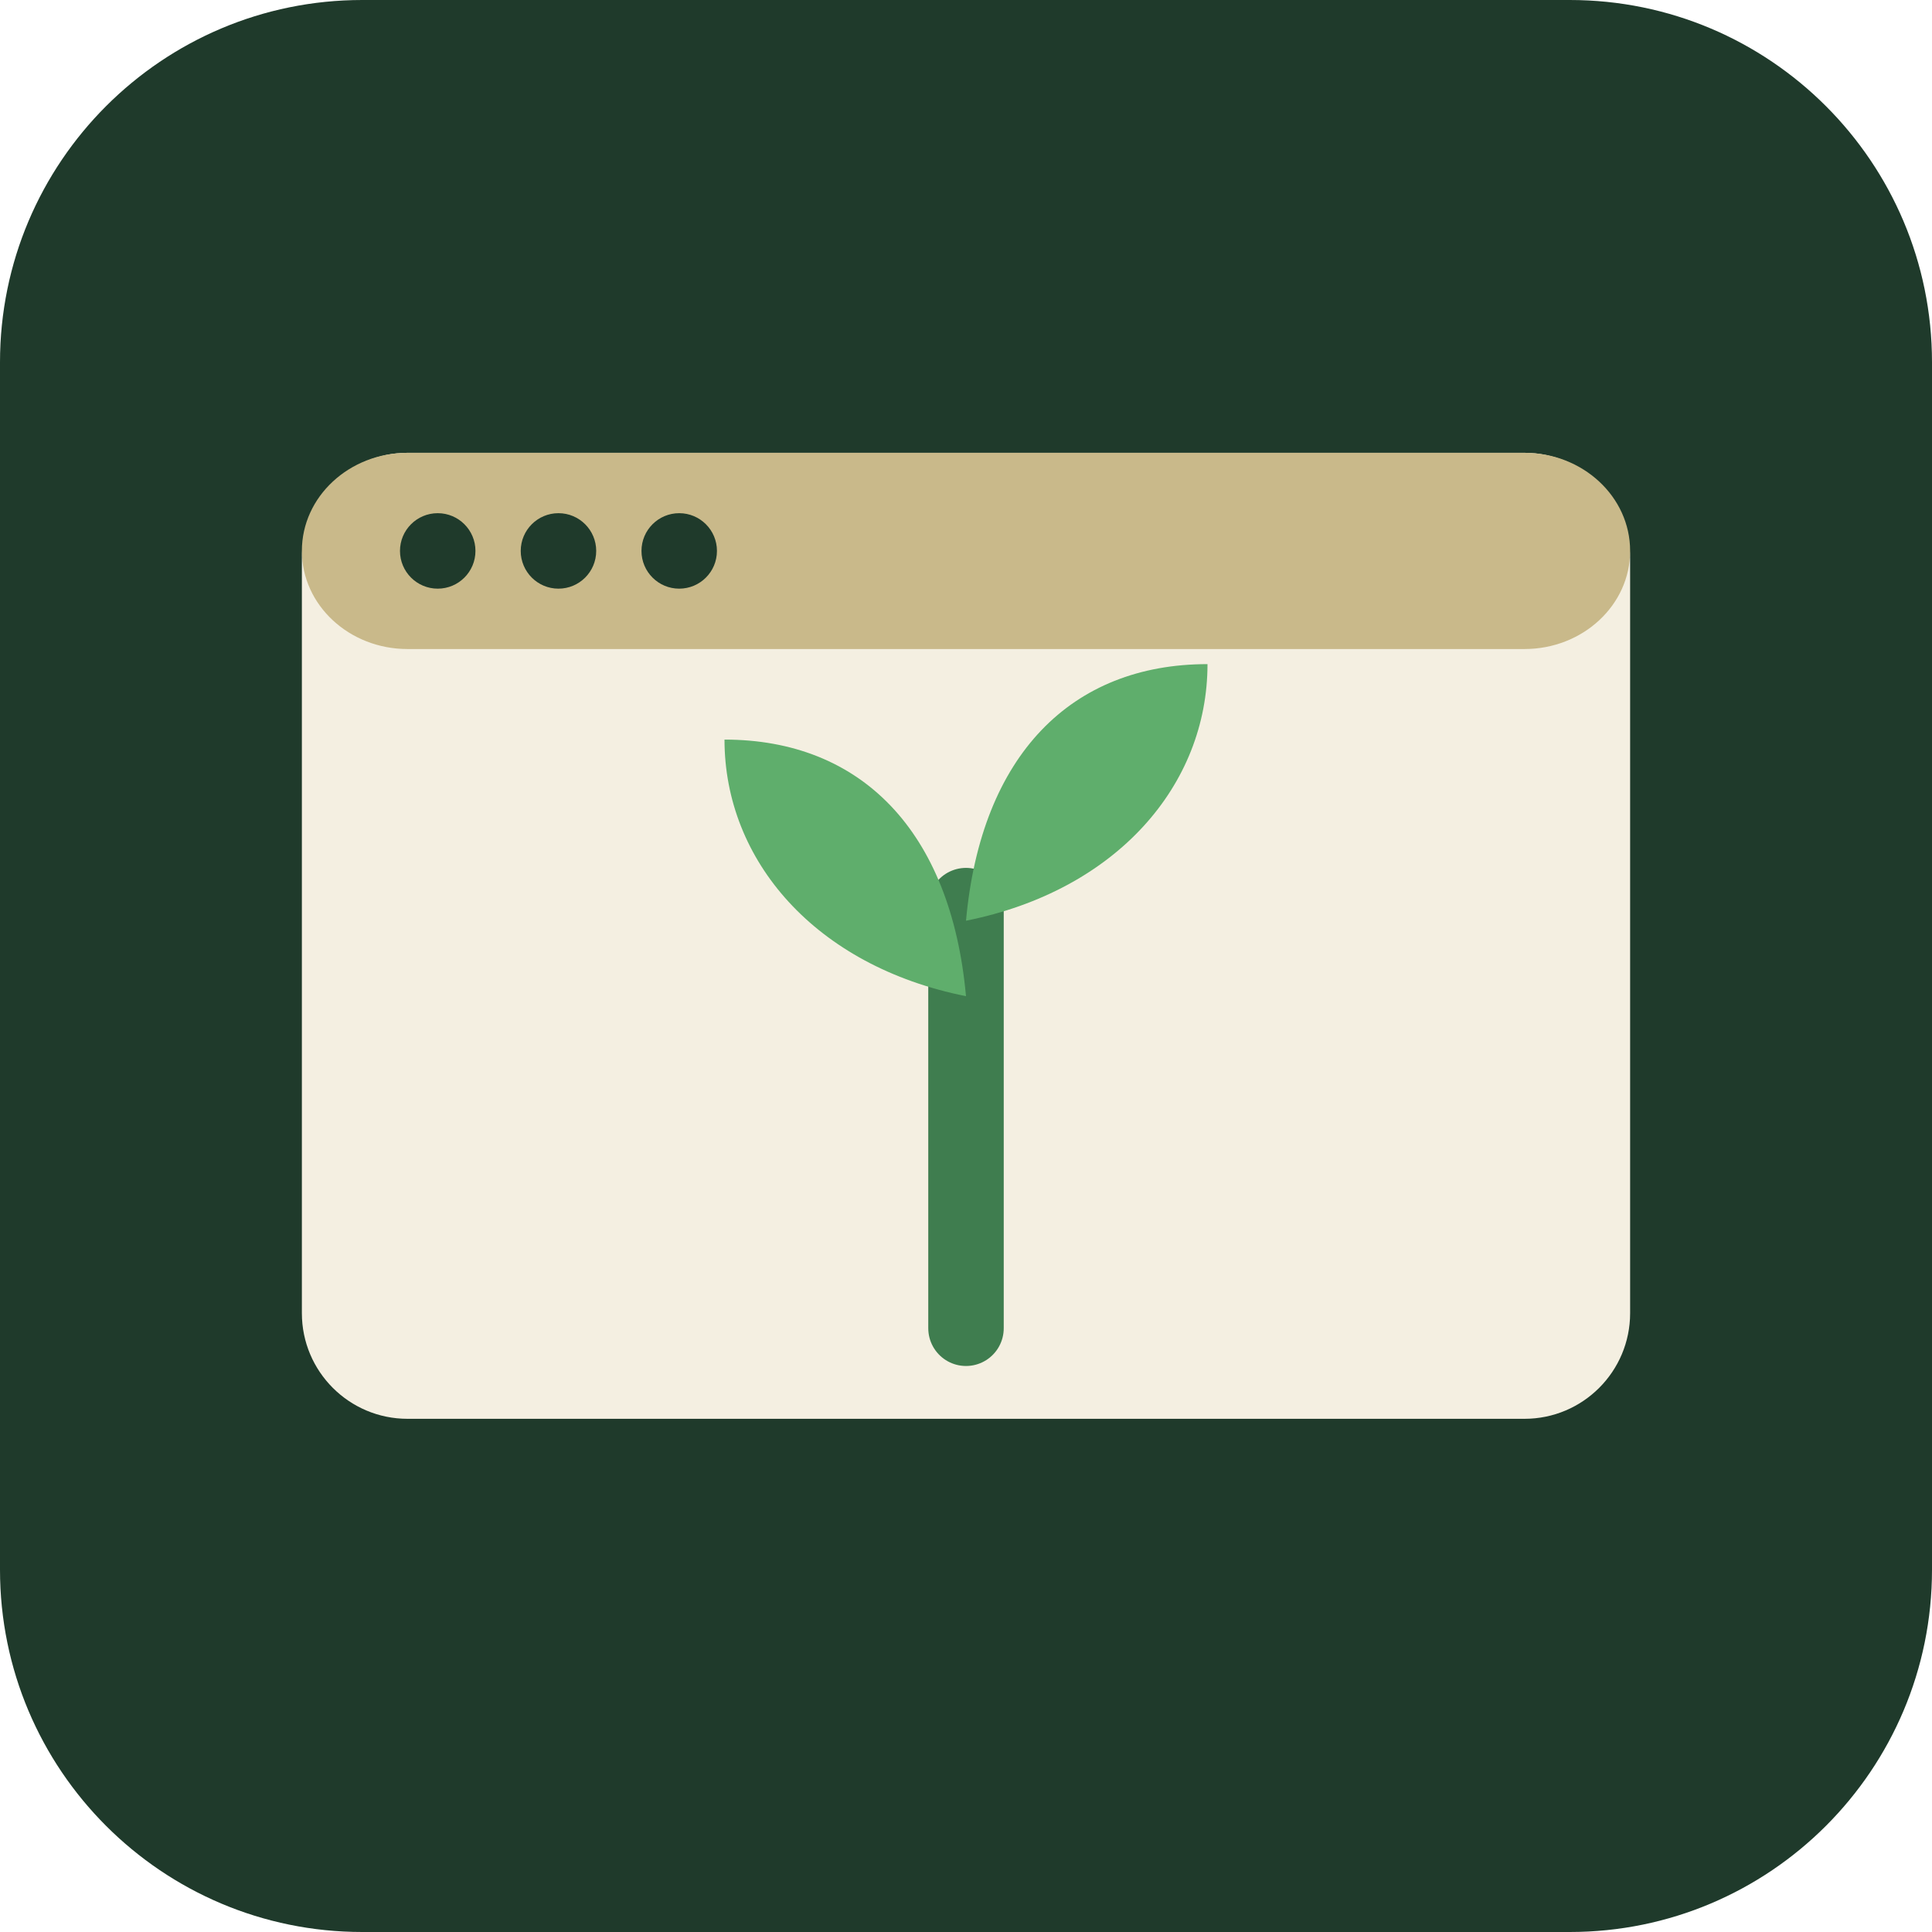
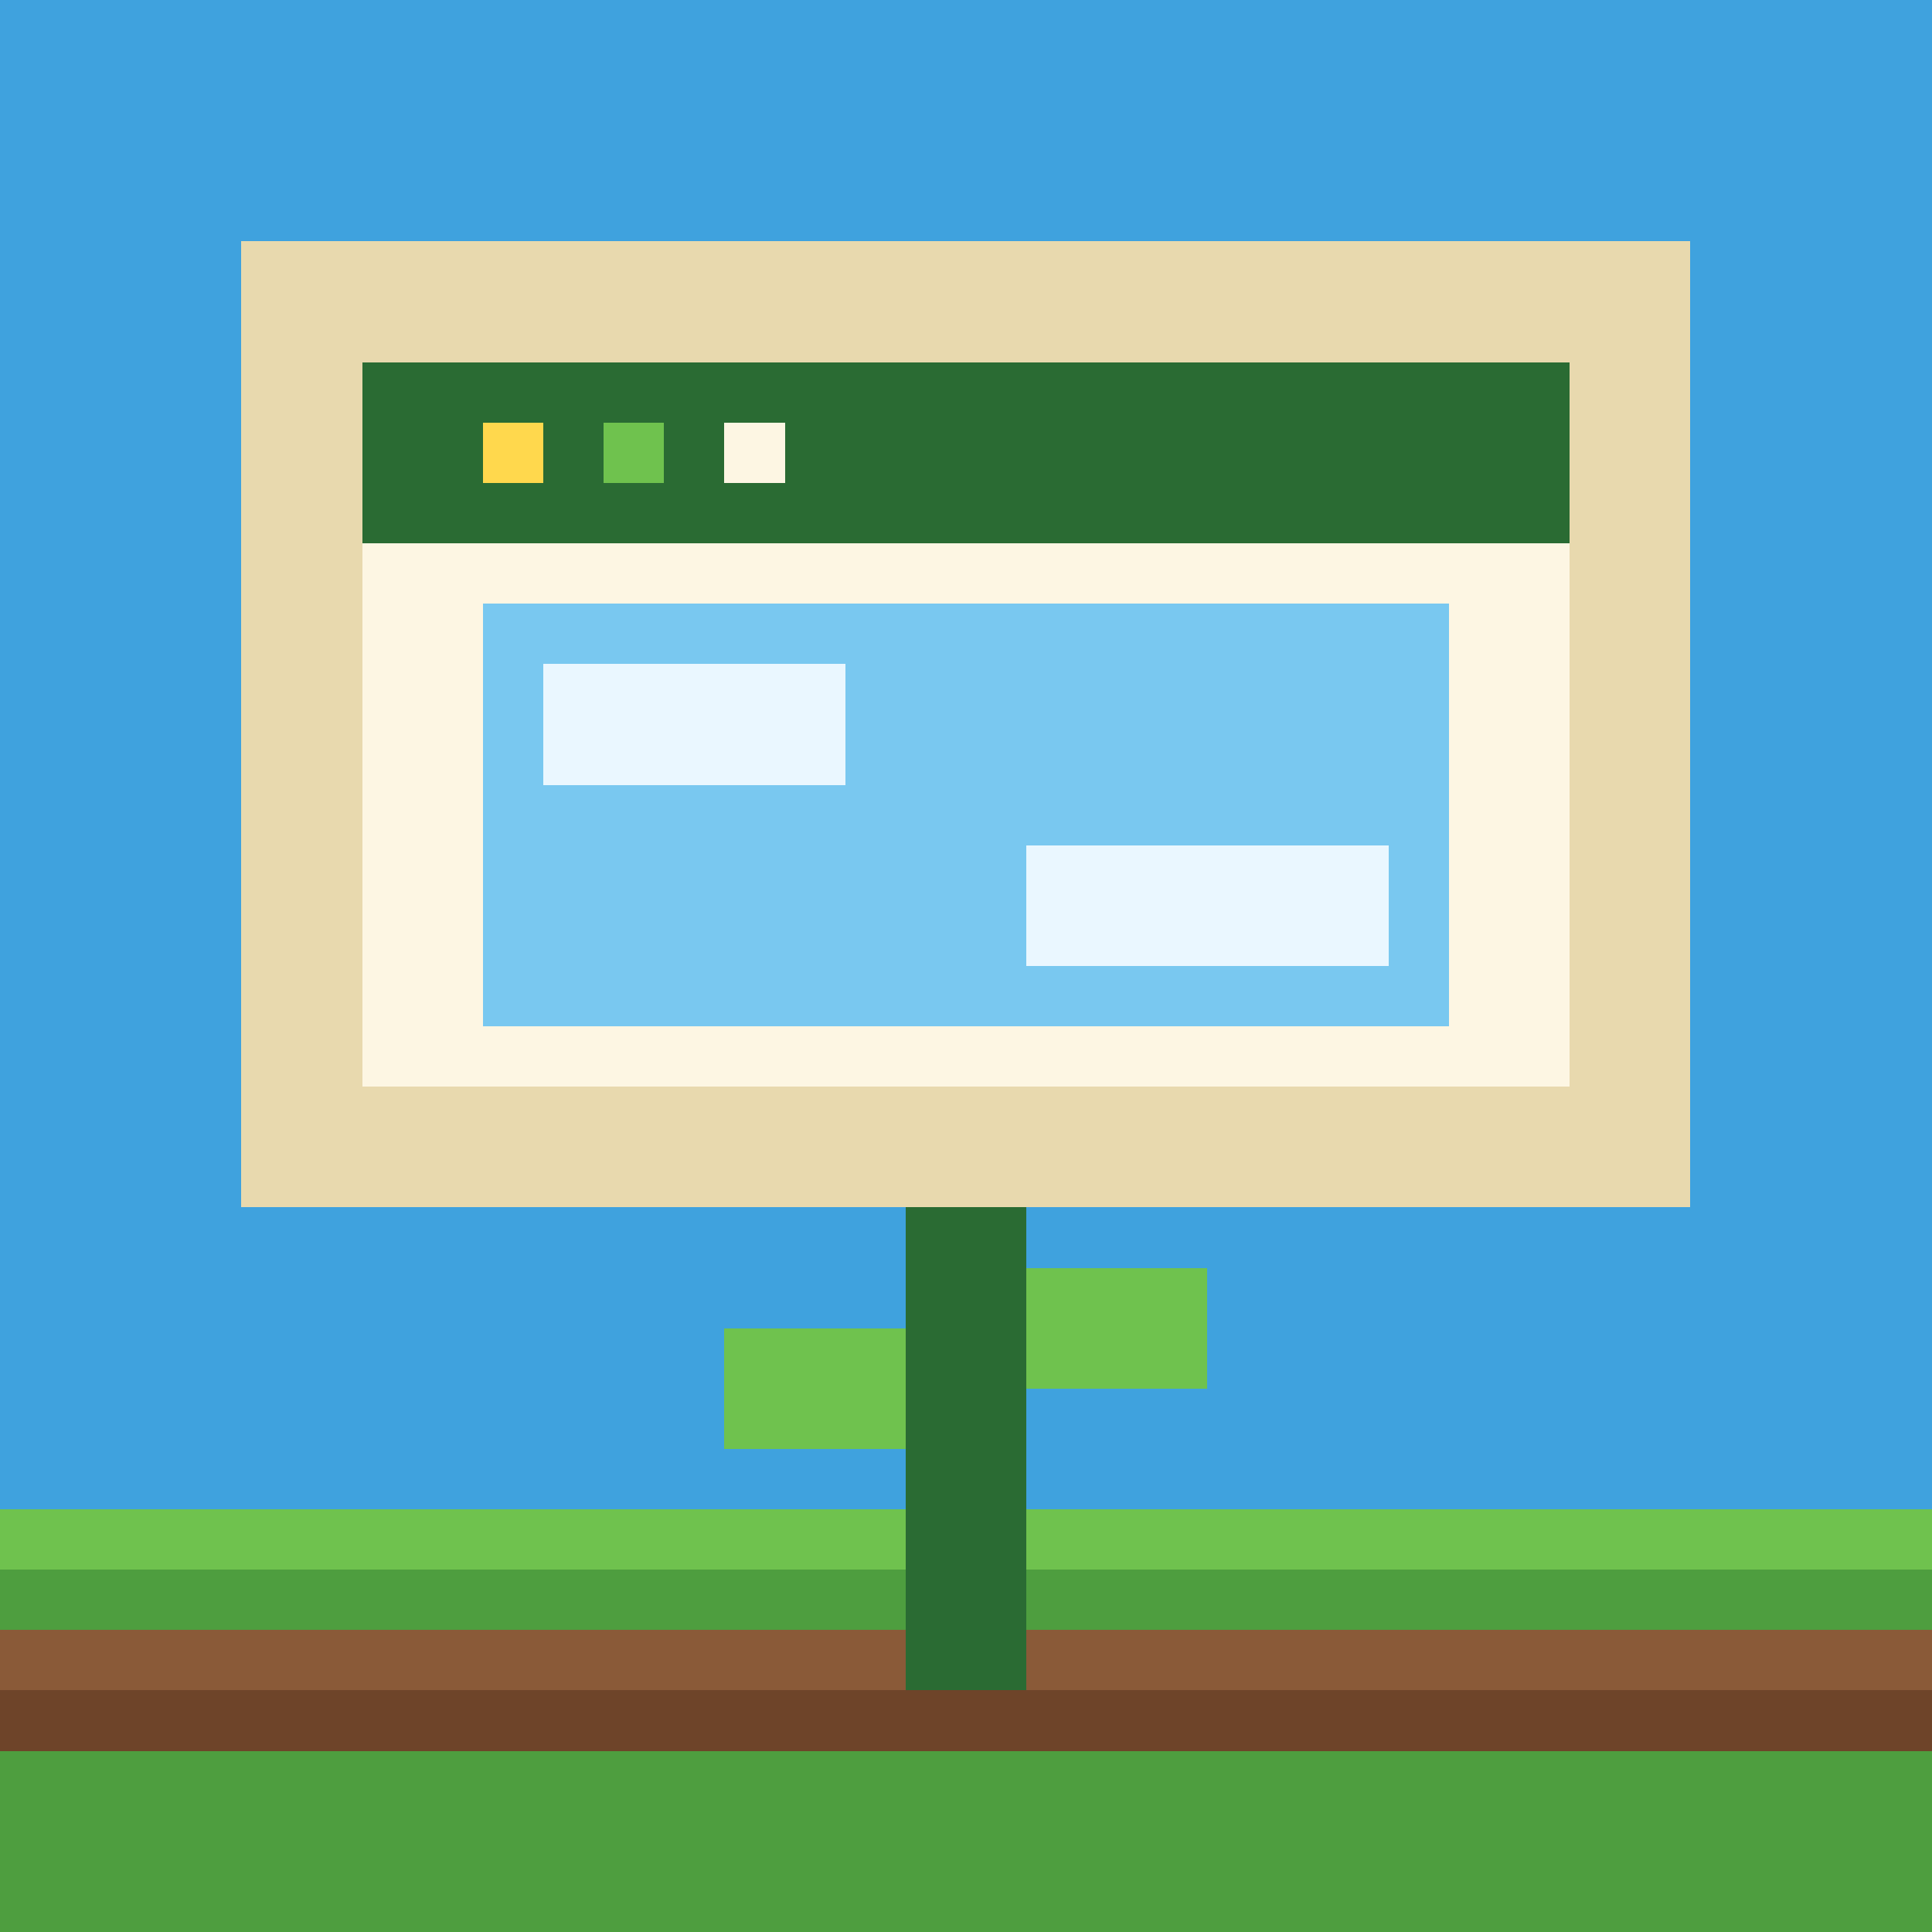
- <svg xmlns="http://www.w3.org/2000/svg" viewBox="0 0 256 256" width="256" height="256">
-   <rect width="256" height="256" rx="48" fill="#1f3a2b" />
-   <rect x="40" y="60" width="176" height="128" rx="14" fill="#f4efe1" />
-   <rect x="40" y="60" width="176" height="26" rx="14" fill="#c9b98a" />
-   <circle cx="58" cy="73" r="5" fill="#1f3a2b" />
-   <circle cx="74" cy="73" r="5" fill="#1f3a2b" />
-   <circle cx="90" cy="73" r="5" fill="#1f3a2b" />
-   <path d="M128 176 V120" stroke="#3f7d4f" stroke-width="10" stroke-linecap="round" />
-   <path d="M128 132 C108 128 96 114 96 98 C114 98 126 110 128 132 Z" fill="#5fae6c" />
-   <path d="M128 122 C148 118 160 104 160 88 C142 88 130 100 128 122 Z" fill="#5fae6c" />
+ <svg xmlns="http://www.w3.org/2000/svg" viewBox="0 0 512 512" width="512" height="512" shape-rendering="crispEdges">
+   <rect width="512" height="512" fill="#3fa2de" />
+   <rect x="0" y="400" width="512" height="112" fill="#4e9e3f" />
+   <rect x="0" y="400" width="512" height="16" fill="#6fc24e" />
+   <rect x="0" y="432" width="512" height="32" fill="#8a5a38" />
+   <rect x="0" y="448" width="512" height="16" fill="#6e4429" />
+   <rect x="64" y="64" width="384" height="256" fill="#e8d9ae" />
+   <rect x="96" y="96" width="320" height="192" fill="#fdf6e3" />
+   <rect x="96" y="96" width="320" height="48" fill="#2a6b33" />
+   <rect x="128" y="112" width="16" height="16" fill="#ffd84d" />
+   <rect x="160" y="112" width="16" height="16" fill="#6fc24e" />
+   <rect x="192" y="112" width="16" height="16" fill="#fdf6e3" />
+   <rect x="128" y="160" width="256" height="112" fill="#79c8f0" />
+   <rect x="144" y="176" width="80" height="32" fill="#eaf7ff" />
+   <rect x="272" y="224" width="96" height="32" fill="#eaf7ff" />
+   <rect x="240" y="320" width="32" height="128" fill="#2a6b33" />
+   <rect x="192" y="352" width="48" height="32" fill="#6fc24e" />
+   <rect x="272" y="336" width="48" height="32" fill="#6fc24e" />
</svg>
